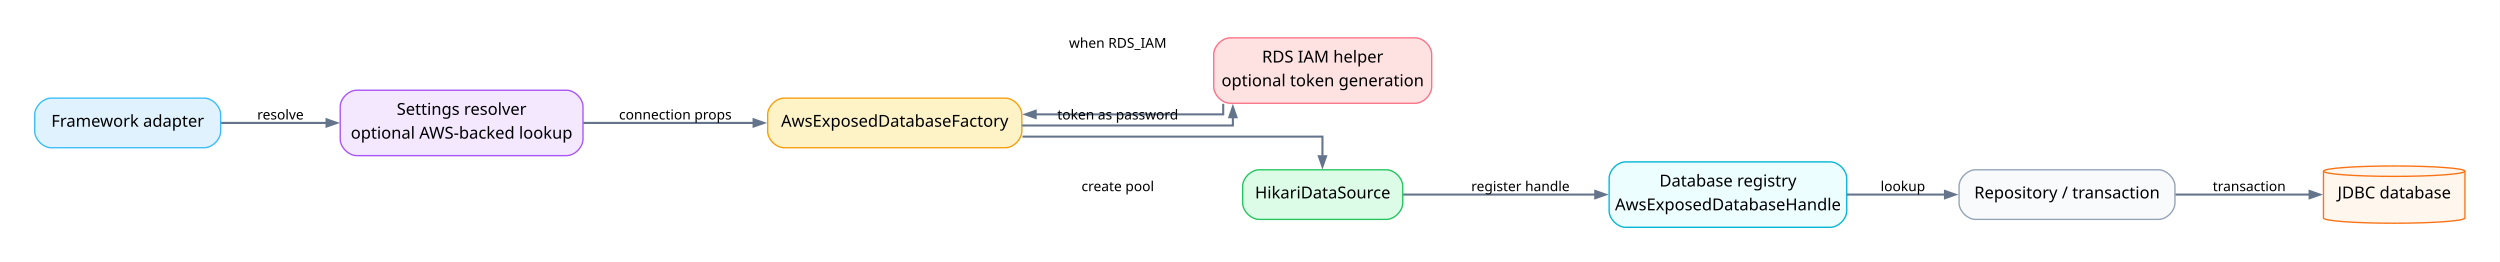
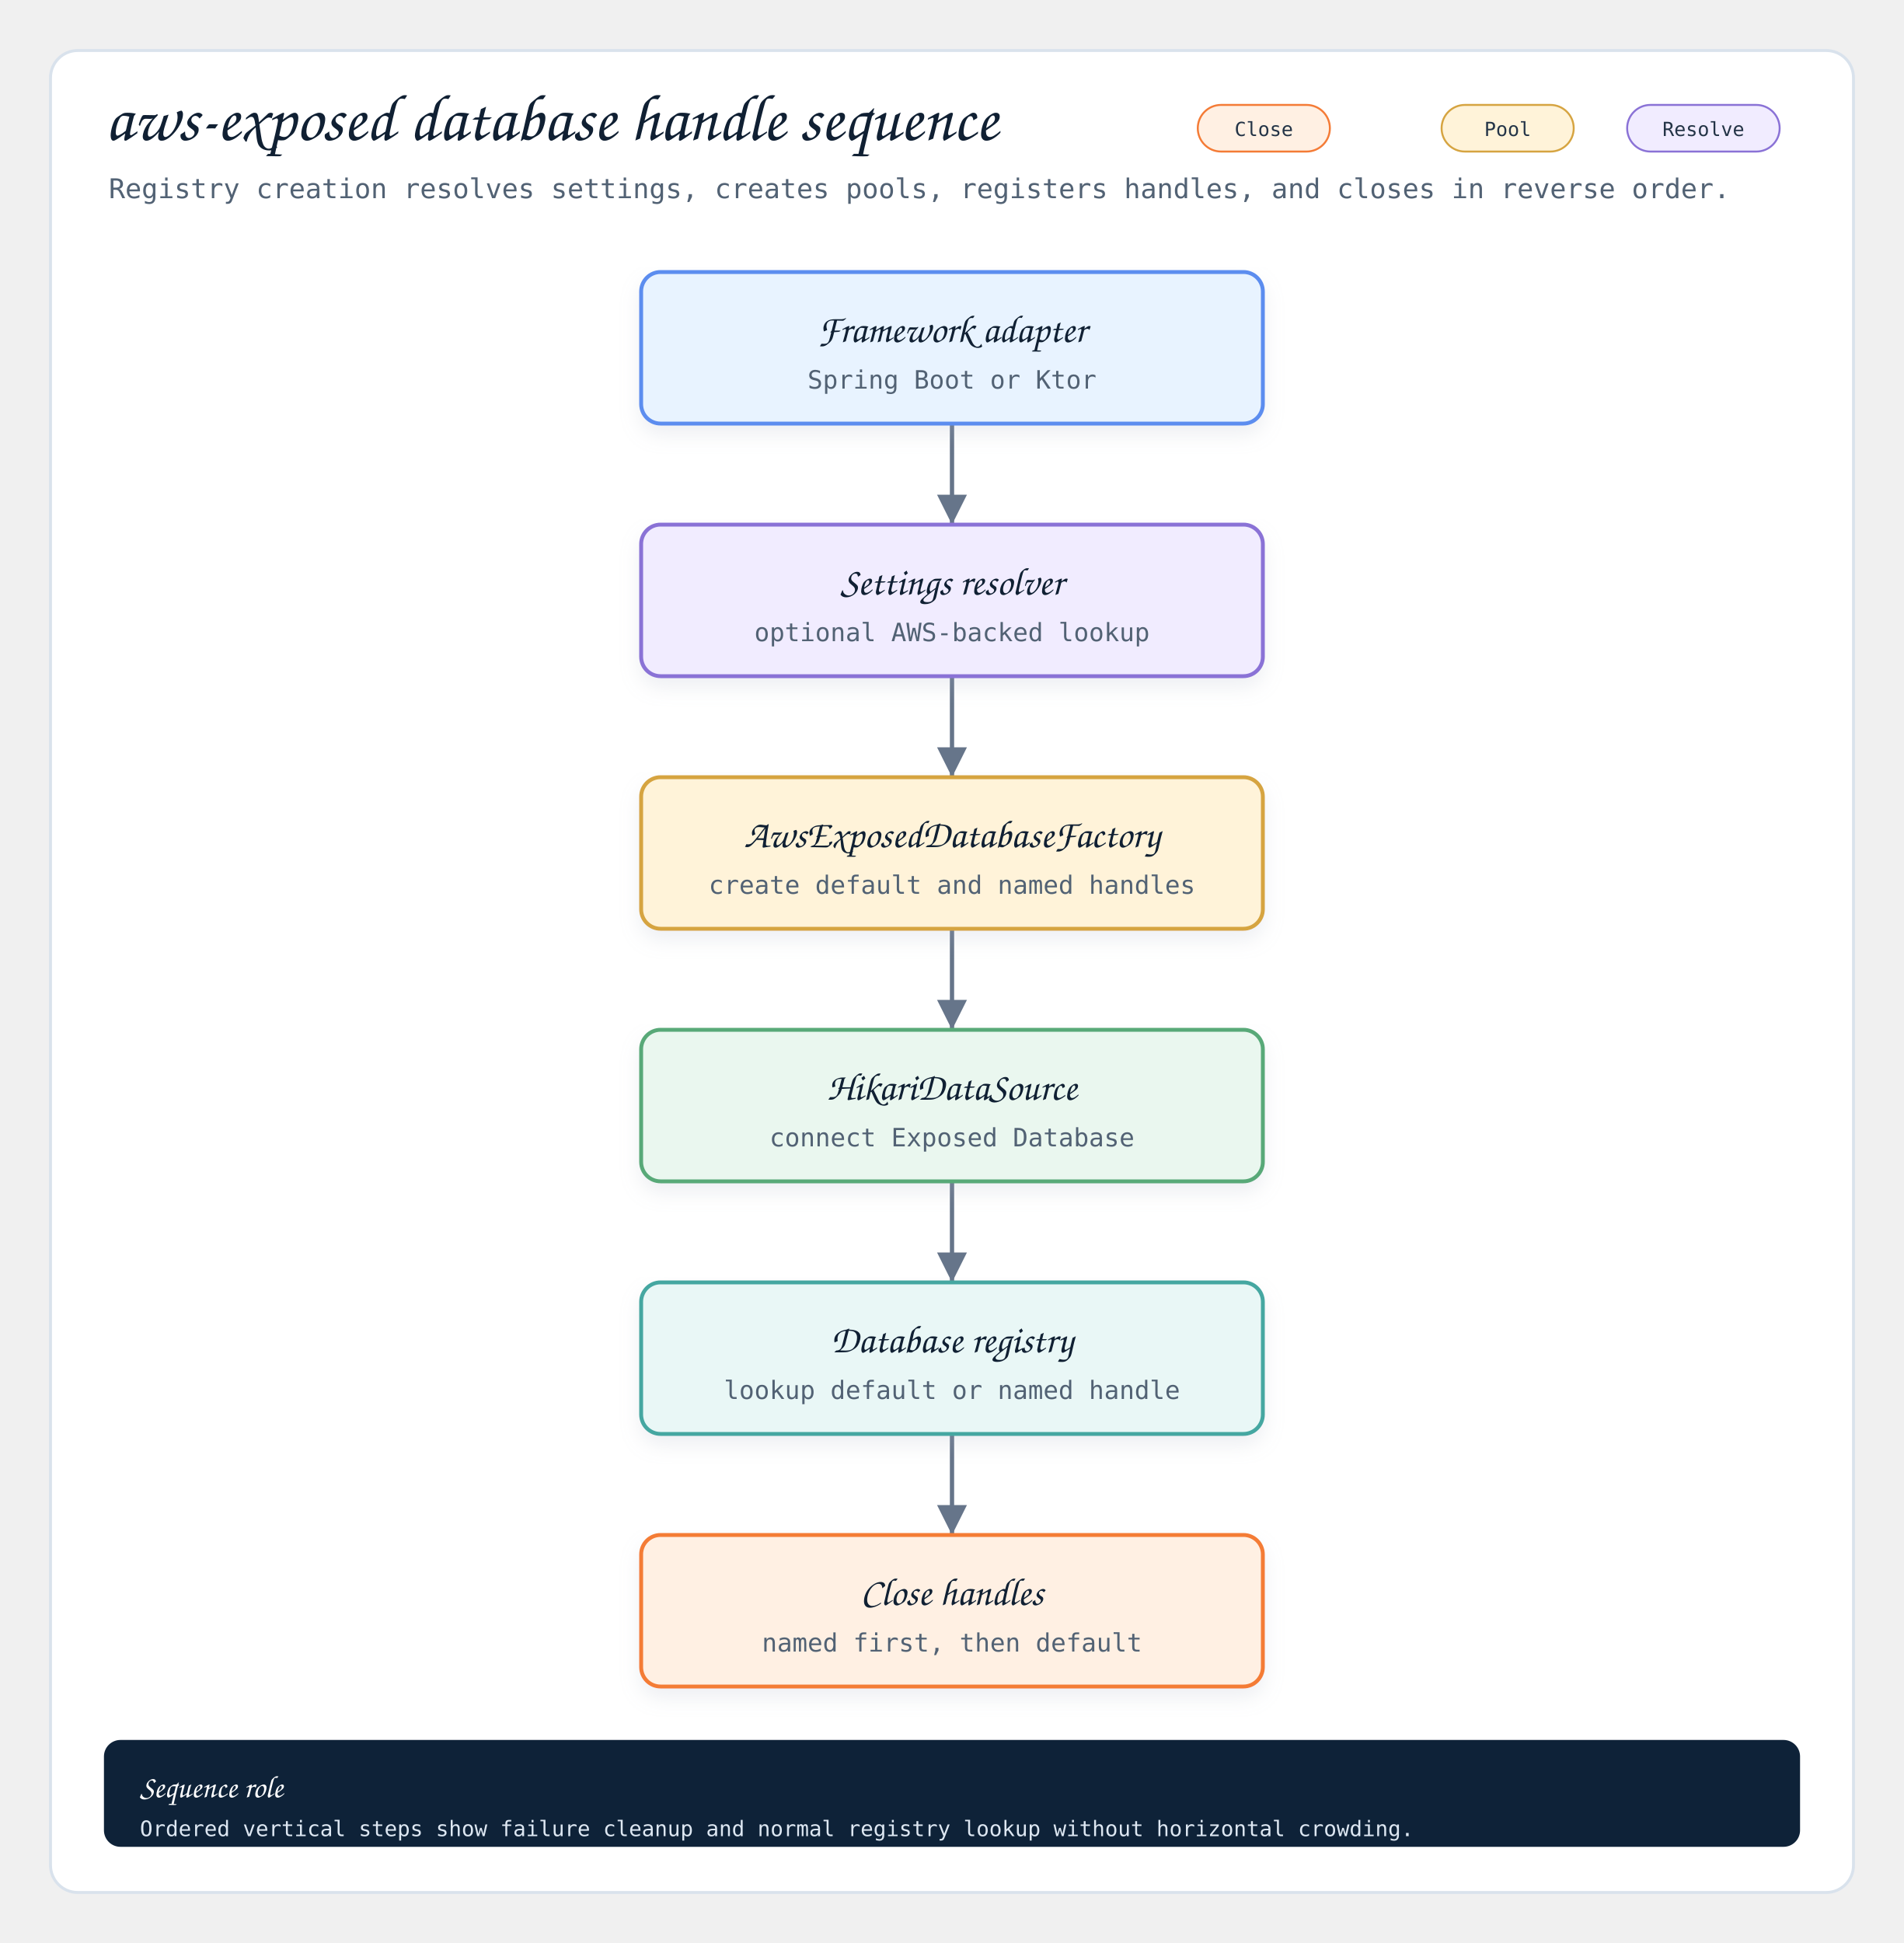
- <svg xmlns="http://www.w3.org/2000/svg" width="1814pt" height="190pt" viewBox="0.00 0.00 1814.00 190.00">
-   <g id="graph0" class="graph" transform="scale(1 1) rotate(0) translate(25.2 164.93)">
-     <polygon fill="#ffffff" stroke="none" points="-25.2,25.2 -25.2,-164.93 1788.57,-164.93 1788.57,25.2 -25.2,25.2" />
-     <g id="node1" class="node">
-       <path fill="#e0f2fe" stroke="#38bdf8" d="M122.91,-93.73C122.91,-93.73 12,-93.73 12,-93.73 6,-93.73 0,-87.73 0,-81.73 0,-81.73 0,-69.73 0,-69.73 0,-63.73 6,-57.73 12,-57.73 12,-57.73 122.91,-57.73 122.91,-57.73 128.91,-57.73 134.91,-63.73 134.91,-69.73 134.91,-69.73 134.91,-81.73 134.91,-81.73 134.91,-87.73 128.91,-93.73 122.91,-93.73" />
-       <text xml:space="preserve" text-anchor="middle" x="67.45" y="-72.95" font-family="Architects Daughter" font-size="12.00">Framework adapter</text>
+ <svg xmlns="http://www.w3.org/2000/svg" width="980" height="1000" viewBox="0 0 980 1000" role="img" aria-label="aws-exposed database handle sequence">
+   <defs>
+     <marker id="arrow" markerWidth="9" markerHeight="9" refX="8" refY="4.5" orient="auto" markerUnits="strokeWidth">
+       <path d="M1,1 L8,4.5 L1,8 Z" fill="#66758A" />
+     </marker>
+     <filter id="shadow" x="-10%" y="-10%" width="120%" height="130%">
+       <feDropShadow dx="0" dy="5" stdDeviation="5" flood-color="#AAB7C6" flood-opacity="0.20" />
+     </filter>
+   </defs>
+   <style>
+   svg{background:#F5F7FA}
+   .frame{fill:#FFFFFF;stroke:#D9E2EC;stroke-width:1.5}
+   .title{font-family:"Architects Daughter","Comic Sans MS",cursive;font-size:34px;fill:#102033}
+   .subtitle,.detail,.footer-detail{font-family:"Comic Mono","SFMono-Regular",Menlo,monospace;fill:#526274}
+   .subtitle{font-size:14px}
+   .card-title{font-family:"Architects Daughter","Comic Sans MS",cursive;font-size:20px;fill:#102033}
+   .detail{font-size:13px}
+   .chip{font-family:"Comic Mono","SFMono-Regular",Menlo,monospace;font-size:10px;fill:#243447}
+   .card{stroke-width:2;filter:url(#shadow)}
+   .edge{fill:none;stroke-width:2.2;marker-end:url(#arrow)}
+   .edge-label{font-family:"Comic Mono","SFMono-Regular",Menlo,monospace;font-size:11px;fill:#344456}
+   .label-bg{fill:#FFFFFF;stroke:#D9E2EC}
+   .footer{fill:#0E2238;stroke:#0E2238}
+   .footer-title{font-family:"Architects Daughter","Comic Sans MS",cursive;font-size:16px;fill:#FFFFFF}
+   .footer-detail{font-size:11px;fill:#DDE7F2}
+ </style>
+   <rect x="26" y="26" width="928" height="948" rx="14" class="frame" />
+   <text class="title" x="54" y="72">aws-exposed database handle sequence</text>
+   <text class="subtitle" x="56" y="102">Registry creation resolves settings, creates pools, registers handles, and closes in reverse order.</text>
+   <rect x="837.5" y="54" width="78.5" height="24" rx="12" fill="#F1ECFF" stroke="#8A72D6" />
+   <text class="chip" x="876.75" y="70" text-anchor="middle">Resolve</text>
+   <rect x="742" y="54" width="68" height="24" rx="12" fill="#FFF3D9" stroke="#D6A441" />
+   <text class="chip" x="776" y="70" text-anchor="middle">Pool</text>
+   <rect x="616.5" y="54" width="68" height="24" rx="12" fill="#FFF0E3" stroke="#F47B36" />
+   <text class="chip" x="650.5" y="70" text-anchor="middle">Close</text>
+   <g>
+     <g>
+       <path class="edge" d="M490 218 L490 244 L490 244 L490 270" stroke="#66758A" />
    </g>
-     <g id="node2" class="node">
-       <path fill="#f3e8ff" stroke="#a855f7" d="M385.82,-99.46C385.82,-99.46 233.66,-99.46 233.66,-99.46 227.66,-99.46 221.66,-93.46 221.66,-87.46 221.66,-87.46 221.66,-64 221.66,-64 221.66,-58 227.66,-52 233.66,-52 233.66,-52 385.82,-52 385.82,-52 391.82,-52 397.82,-58 397.82,-64 397.82,-64 397.82,-87.46 397.82,-87.46 397.82,-93.46 391.82,-99.46 385.82,-99.46" />
-       <text xml:space="preserve" text-anchor="middle" x="309.74" y="-81.58" font-family="Architects Daughter" font-size="12.00">Settings resolver</text>
-       <text xml:space="preserve" text-anchor="middle" x="309.74" y="-64.33" font-family="Architects Daughter" font-size="12.00">optional AWS-backed lookup</text>
+     <g>
+       <path class="edge" d="M490 348 L490 374 L490 374 L490 400" stroke="#66758A" />
    </g>
-     <g id="edge1" class="edge">
-       <path fill="none" stroke="#64748b" stroke-width="1.5" d="M135.27,-75.73C135.27,-75.73 211.75,-75.73 211.75,-75.73" />
-       <polygon fill="#64748b" stroke="#64748b" stroke-width="1.5" points="211.75,-78.36 219.25,-75.73 211.75,-73.11 211.75,-78.36" />
-       <text xml:space="preserve" text-anchor="middle" x="178.28" y="-78.23" font-family="Comic Mono" font-size="10.00">resolve</text>
+     <g>
+       <path class="edge" d="M490 478 L490 504 L490 504 L490 530" stroke="#66758A" />
    </g>
-     <g id="node3" class="node">
-       <path fill="#fef3c7" stroke="#f59e0b" d="M704.23,-93.73C704.23,-93.73 543.82,-93.73 543.82,-93.73 537.82,-93.73 531.82,-87.73 531.82,-81.73 531.82,-81.73 531.82,-69.73 531.82,-69.73 531.82,-63.73 537.82,-57.73 543.82,-57.73 543.82,-57.73 704.23,-57.73 704.23,-57.73 710.23,-57.73 716.23,-63.73 716.23,-69.73 716.23,-69.73 716.23,-81.73 716.23,-81.73 716.23,-87.73 710.23,-93.73 704.23,-93.73" />
-       <text xml:space="preserve" text-anchor="middle" x="624.02" y="-72.95" font-family="Architects Daughter" font-size="12.00">AwsExposedDatabaseFactory</text>
+     <g>
+       <path class="edge" d="M490 608 L490 634 L490 634 L490 660" stroke="#66758A" />
    </g>
-     <g id="edge2" class="edge">
-       <path fill="none" stroke="#64748b" stroke-width="1.5" d="M398.12,-75.73C398.12,-75.73 521.61,-75.73 521.61,-75.73" />
-       <polygon fill="#64748b" stroke="#64748b" stroke-width="1.5" points="521.61,-78.36 529.11,-75.73 521.61,-73.11 521.61,-78.36" />
-       <text xml:space="preserve" text-anchor="middle" x="464.82" y="-78.23" font-family="Comic Mono" font-size="10.00">connection props</text>
-     </g>
-     <g id="node4" class="node">
-       <path fill="#fee2e2" stroke="#fb7185" d="M1001.64,-137.46C1001.64,-137.46 867.48,-137.46 867.48,-137.46 861.48,-137.46 855.48,-131.46 855.48,-125.46 855.48,-125.46 855.48,-102 855.48,-102 855.48,-96 861.48,-90 867.48,-90 867.48,-90 1001.64,-90 1001.64,-90 1007.64,-90 1013.64,-96 1013.64,-102 1013.64,-102 1013.64,-125.46 1013.64,-125.46 1013.64,-131.46 1007.64,-137.46 1001.64,-137.46" />
-       <text xml:space="preserve" text-anchor="middle" x="934.56" y="-119.58" font-family="Architects Daughter" font-size="12.00">RDS IAM helper</text>
-       <text xml:space="preserve" text-anchor="middle" x="934.56" y="-102.33" font-family="Architects Daughter" font-size="12.00">optional token generation</text>
-     </g>
-     <g id="edge3" class="edge">
-       <path fill="none" stroke="#64748b" stroke-width="1.5" d="M716.43,-73.86C785.98,-73.86 869.37,-73.86 869.37,-73.86 869.37,-73.86 869.37,-79.85 869.37,-79.85" />
-       <polygon fill="#64748b" stroke="#64748b" stroke-width="1.5" points="866.75,-79.85 869.37,-87.35 872,-79.85 866.75,-79.85" />
-       <text xml:space="preserve" text-anchor="middle" x="785.85" y="-130.23" font-family="Comic Mono" font-size="10.00">when RDS_IAM</text>
-     </g>
-     <g id="node5" class="node">
-       <path fill="#dcfce7" stroke="#22c55e" d="M980.64,-41.73C980.64,-41.73 888.48,-41.73 888.48,-41.73 882.48,-41.73 876.48,-35.73 876.48,-29.73 876.48,-29.73 876.48,-17.73 876.48,-17.73 876.48,-11.73 882.48,-5.73 888.48,-5.73 888.48,-5.73 980.64,-5.73 980.64,-5.73 986.64,-5.73 992.64,-11.73 992.64,-17.73 992.64,-17.73 992.64,-29.73 992.64,-29.73 992.64,-35.73 986.64,-41.73 980.64,-41.73" />
-       <text xml:space="preserve" text-anchor="middle" x="934.56" y="-20.96" font-family="Architects Daughter" font-size="12.00">HikariDataSource</text>
-     </g>
-     <g id="edge5" class="edge">
-       <path fill="none" stroke="#64748b" stroke-width="1.5" d="M716.72,-65.8C808.17,-65.8 934.37,-65.8 934.37,-65.8 934.37,-65.8 934.37,-51.58 934.37,-51.58" />
-       <polygon fill="#64748b" stroke="#64748b" stroke-width="1.5" points="937,-51.58 934.37,-44.08 931.75,-51.58 937,-51.58" />
-       <text xml:space="preserve" text-anchor="middle" x="785.85" y="-26.23" font-family="Comic Mono" font-size="10.00">create pool</text>
-     </g>
-     <g id="edge4" class="edge">
-       <path fill="none" stroke="#64748b" stroke-width="1.5" d="M862.37,-89.63C862.37,-85.19 862.37,-81.93 862.37,-81.93 862.37,-81.93 726.29,-81.93 726.29,-81.93" />
-       <polygon fill="#64748b" stroke="#64748b" stroke-width="1.5" points="726.29,-79.31 718.79,-81.93 726.29,-84.56 726.29,-79.31" />
-       <text xml:space="preserve" text-anchor="middle" x="785.85" y="-78.23" font-family="Comic Mono" font-size="10.00">token as password</text>
-     </g>
-     <g id="node6" class="node">
-       <path fill="#ecfeff" stroke="#06b6d4" d="M1302.8,-47.46C1302.8,-47.46 1154.39,-47.46 1154.39,-47.46 1148.39,-47.46 1142.39,-41.46 1142.39,-35.46 1142.39,-35.46 1142.39,-12 1142.39,-12 1142.39,-6 1148.39,0 1154.39,0 1154.39,0 1302.8,0 1302.8,0 1308.8,0 1314.8,-6 1314.8,-12 1314.8,-12 1314.8,-35.46 1314.8,-35.46 1314.8,-41.46 1308.8,-47.46 1302.8,-47.46" />
-       <text xml:space="preserve" text-anchor="middle" x="1228.59" y="-29.58" font-family="Architects Daughter" font-size="12.00">Database registry</text>
-       <text xml:space="preserve" text-anchor="middle" x="1228.59" y="-12.33" font-family="Architects Daughter" font-size="12.00">AwsExposedDatabaseHandle</text>
-     </g>
-     <g id="edge6" class="edge">
-       <path fill="none" stroke="#64748b" stroke-width="1.5" d="M993,-23.73C993,-23.73 1132.34,-23.73 1132.34,-23.73" />
-       <polygon fill="#64748b" stroke="#64748b" stroke-width="1.5" points="1132.34,-26.36 1139.84,-23.73 1132.34,-21.11 1132.34,-26.36" />
-       <text xml:space="preserve" text-anchor="middle" x="1078.01" y="-26.23" font-family="Comic Mono" font-size="10.00">register handle</text>
-     </g>
-     <g id="node7" class="node">
-       <path fill="#f8fafc" stroke="#94a3b8" d="M1540.96,-41.73C1540.96,-41.73 1408.3,-41.73 1408.3,-41.73 1402.3,-41.73 1396.3,-35.73 1396.3,-29.73 1396.3,-29.73 1396.3,-17.73 1396.3,-17.73 1396.3,-11.73 1402.3,-5.73 1408.3,-5.73 1408.3,-5.73 1540.96,-5.73 1540.96,-5.73 1546.96,-5.73 1552.96,-11.73 1552.96,-17.73 1552.96,-17.73 1552.96,-29.73 1552.96,-29.73 1552.96,-35.73 1546.96,-41.73 1540.96,-41.73" />
-       <text xml:space="preserve" text-anchor="middle" x="1474.63" y="-20.96" font-family="Architects Daughter" font-size="12.00">Repository / transaction</text>
-     </g>
-     <g id="edge7" class="edge">
-       <path fill="none" stroke="#64748b" stroke-width="1.5" d="M1314.99,-23.73C1314.99,-23.73 1386.07,-23.73 1386.07,-23.73" />
-       <polygon fill="#64748b" stroke="#64748b" stroke-width="1.5" points="1386.07,-26.36 1393.57,-23.73 1386.07,-21.11 1386.07,-26.36" />
-       <text xml:space="preserve" text-anchor="middle" x="1355.55" y="-26.23" font-family="Comic Mono" font-size="10.00">lookup</text>
-     </g>
-     <g id="node8" class="node">
-       <path fill="#fff7ed" stroke="#f97316" d="M1763.37,-40.72C1763.37,-42.81 1740.36,-44.5 1712.04,-44.5 1683.72,-44.5 1660.71,-42.81 1660.71,-40.72 1660.71,-40.72 1660.71,-6.74 1660.71,-6.74 1660.71,-4.65 1683.72,-2.96 1712.04,-2.96 1740.36,-2.96 1763.37,-4.65 1763.37,-6.74 1763.37,-6.74 1763.37,-40.72 1763.37,-40.72" />
-       <path fill="none" stroke="#f97316" d="M1763.37,-40.72C1763.37,-38.64 1740.36,-36.95 1712.04,-36.95 1683.72,-36.95 1660.71,-38.64 1660.71,-40.72" />
-       <text xml:space="preserve" text-anchor="middle" x="1712.04" y="-20.96" font-family="Architects Daughter" font-size="12.00">JDBC database</text>
-     </g>
-     <g id="edge8" class="edge">
-       <path fill="none" stroke="#64748b" stroke-width="1.5" d="M1553.35,-23.73C1553.35,-23.73 1650.65,-23.73 1650.65,-23.73" />
-       <polygon fill="#64748b" stroke="#64748b" stroke-width="1.5" points="1650.65,-26.36 1658.15,-23.73 1650.65,-21.11 1650.65,-26.36" />
-       <text xml:space="preserve" text-anchor="middle" x="1606.83" y="-26.23" font-family="Comic Mono" font-size="10.00">transaction</text>
+     <g>
+       <path class="edge" d="M490 738 L490 764 L490 764 L490 790" stroke="#66758A" />
    </g>
  </g>
+   <g id="adapter">
+     <rect class="card" x="330" y="140" width="320" height="78" rx="10" fill="#E8F3FF" stroke="#5B8DEF" />
+     <text class="card-title" x="490" y="176" text-anchor="middle">Framework adapter</text>
+     <text class="detail" x="490" y="200" text-anchor="middle">Spring Boot or Ktor</text>
+   </g>
+   <g id="resolver">
+     <rect class="card" x="330" y="270" width="320" height="78" rx="10" fill="#F1ECFF" stroke="#8A72D6" />
+     <text class="card-title" x="490" y="306" text-anchor="middle">Settings resolver</text>
+     <text class="detail" x="490" y="330" text-anchor="middle">optional AWS-backed lookup</text>
+   </g>
+   <g id="factory">
+     <rect class="card" x="330" y="400" width="320" height="78" rx="10" fill="#FFF3D9" stroke="#D6A441" />
+     <text class="card-title" x="490" y="436" text-anchor="middle">AwsExposedDatabaseFactory</text>
+     <text class="detail" x="490" y="460" text-anchor="middle">create default and named handles</text>
+   </g>
+   <g id="hikari">
+     <rect class="card" x="330" y="530" width="320" height="78" rx="10" fill="#EAF7EF" stroke="#58A978" />
+     <text class="card-title" x="490" y="566" text-anchor="middle">HikariDataSource</text>
+     <text class="detail" x="490" y="590" text-anchor="middle">connect Exposed Database</text>
+   </g>
+   <g id="registry">
+     <rect class="card" x="330" y="660" width="320" height="78" rx="10" fill="#E9F7F6" stroke="#45A7A1" />
+     <text class="card-title" x="490" y="696" text-anchor="middle">Database registry</text>
+     <text class="detail" x="490" y="720" text-anchor="middle">lookup default or named handle</text>
+   </g>
+   <g id="close">
+     <rect class="card" x="330" y="790" width="320" height="78" rx="10" fill="#FFF0E3" stroke="#F47B36" />
+     <text class="card-title" x="490" y="826" text-anchor="middle">Close handles</text>
+     <text class="detail" x="490" y="850" text-anchor="middle">named first, then default</text>
+   </g>
+   <rect class="footer" x="54" y="896" width="872" height="54" rx="8" />
+   <text class="footer-title" x="72" y="925">Sequence role</text>
+   <text class="footer-detail" x="72" y="945">Ordered vertical steps show failure cleanup and normal registry lookup without horizontal crowding.</text>
</svg>
